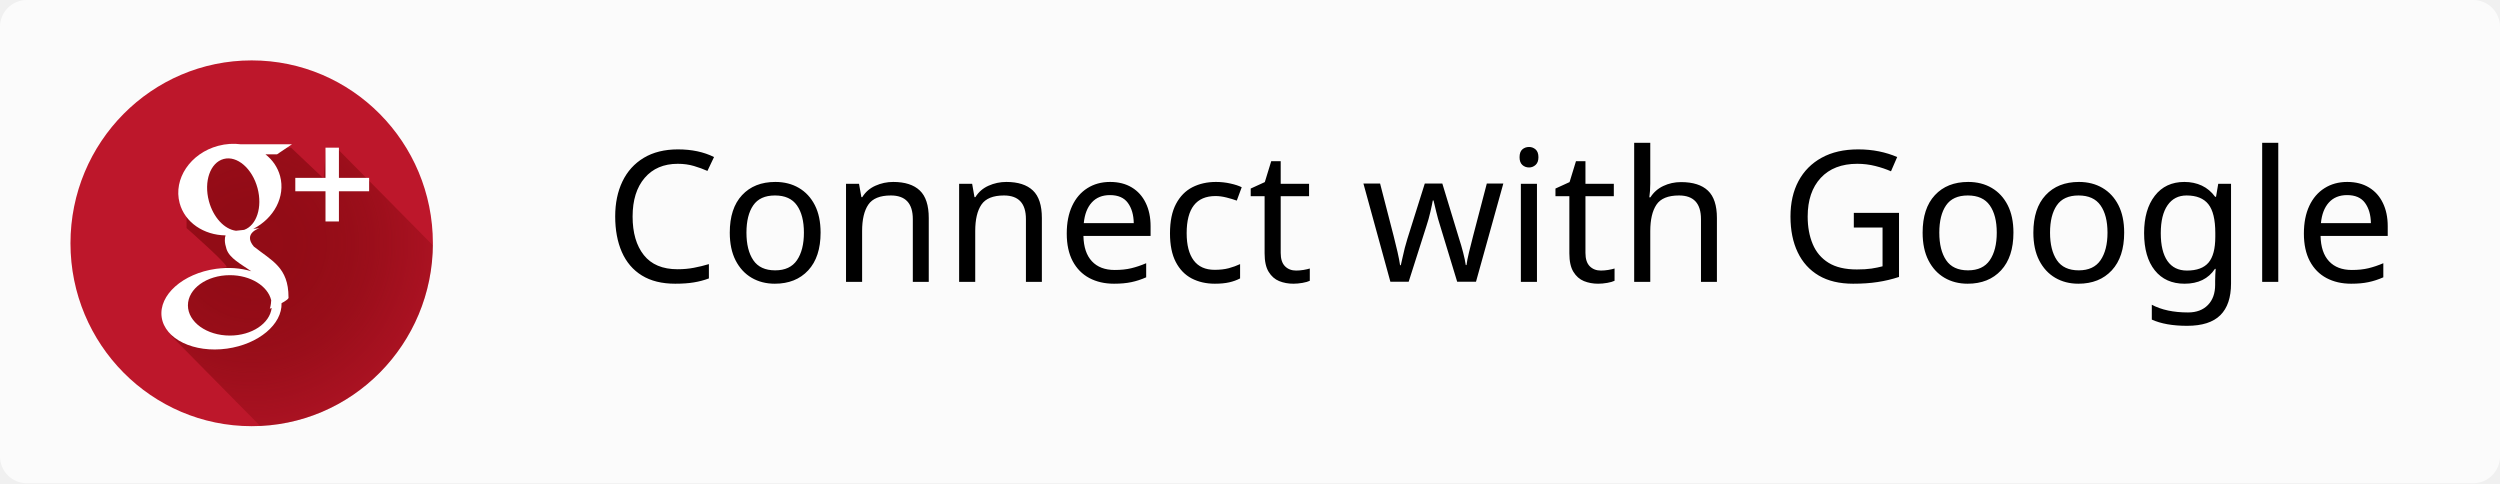
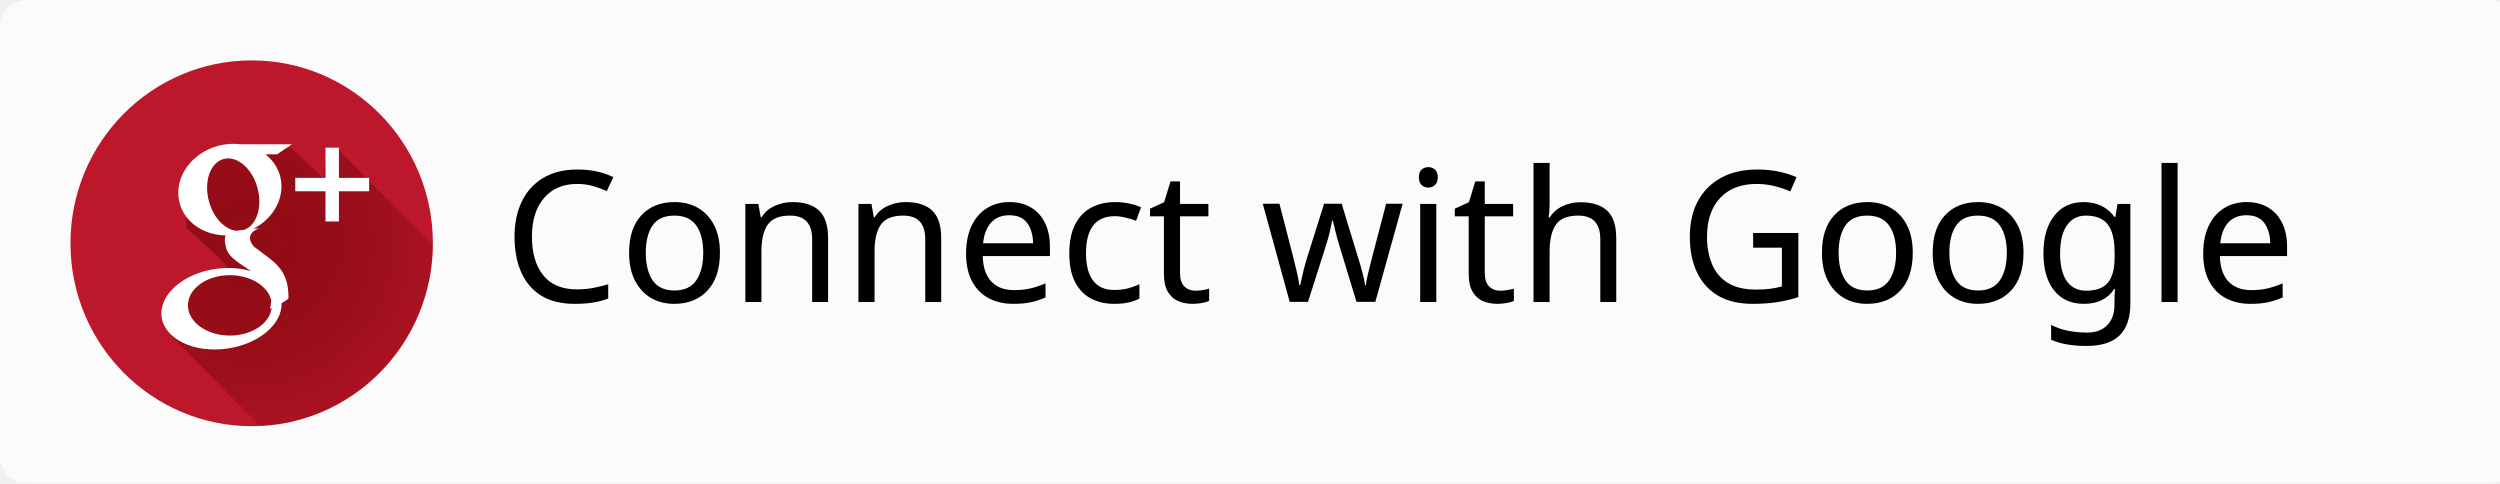
<svg xmlns="http://www.w3.org/2000/svg" xmlns:xlink="http://www.w3.org/1999/xlink" width="745px" height="144px" viewBox="0 0 745 144" version="1.1">
  <description>Created with Sketch.</description>
  <defs>
    <filter x="-50%" y="-50%" width="200%" height="200%" filterUnits="objectBoundingBox" id="filter-1">
      <feGaussianBlur stdDeviation="0" in="SourceGraphic" result="blur" />
    </filter>
    <path d="M107.997,55.113 L79.235,26 L76.126,26.596 L75.438,35.194 L65.734,26 L44.918,27.475 L36.593,31.768 L34.595,40.173 L34.595,49.967 C34.595,49.967 47.931,61.662 46.425,61.662 C44.918,61.662 38.189,63.739 38.189,63.739 L31.684,68.447 L30,78.327 L30,82.062 L56.531,108.941 C84.979,107.616 107.681,84.076 107.997,55.113 Z" id="path-2" />
    <filter x="-50%" y="-50%" width="200%" height="200%" filterUnits="objectBoundingBox" id="filter-4">
      <feGaussianBlur stdDeviation="21.09 -21.09" in="SourceGraphic" result="blur" />
    </filter>
  </defs>
  <g id="Welcome" stroke="none" stroke-width="1" fill="none" fill-rule="evenodd">
    <g id="Login" transform="translate(-426, -527)">
      <g transform="translate(426, 527)">
        <g>
-           <rect id="Rectangle-32" fill-opacity="0.743" fill="#FFFFFF" filter="url(#filter-1)" x="0" y="0" width="745" height="144" rx="8" />
+           <rect id="Rectangle-32" fill-opacity="0.743" fill="#FFFFFF" filter="url(#filter-1)" x="0" y="0" width="750" height="144" rx="8" />
          <text id="Connect-with-Google" font-family="Avenir Next" font-size="54.545" font-weight="420" fill="#000000">
-             <tspan x="180" y="84">Connect with Google</tspan>
+             <tspan x="150" y="90">Connect with Google</tspan>
          </text>
        </g>
        <g id="google＋" transform="translate(21, 18)">
          <ellipse id="Oval-3" fill="#BD172B" cx="54" cy="54.5" rx="54" ry="54.5" />
          <mask id="mask-3" fill="white">
            <use xlink:href="#path-2" />
          </mask>
          <use id="Path-11" xlink:href="#path-2" />
          <ellipse id="shadow-3" opacity="0.507" fill="#650000" filter="url(#filter-4)" mask="url(#mask-3)" cx="54" cy="54.5" rx="54" ry="54.5" />
          <path d="M76,39 L67,39 L67,35 L76,35 L76,26 L80,26 L80,35 L89,35 L89,39 L80,39 L80,48 L76,48 L76,39 Z M54.479,50.203 C60.641,47.052 64.113,40.614 62.472,34.488 C61.765,31.851 60.209,29.638 58.114,28 L58.114,28 L61.541,28 L66,25 L50.792,25 C48.622,24.711 46.314,24.842 44.006,25.46 C35.737,27.676 30.598,35.31 32.528,42.512 C34.083,48.315 39.753,52.067 46.223,52.145 C45.927,52.916 45.842,54.174 46.497,56.207 C47.375,58.927 50.701,60.626 53.894,62.84 C50.802,61.884 47.15,61.58 43.33,62.117 C33.486,63.5 26.253,69.942 27.175,76.505 C28.098,83.068 36.826,87.267 46.67,85.883 C56.086,84.56 63.113,78.609 62.899,72.351 C64.136,71.682 65.179,70.974 64.974,70.57 C64.974,61.675 60.023,59.733 54.642,55.47 C51.276,51.477 56.353,50 56.353,50 L54.479,50.203 L54.479,50.203 Z M51.753,50.498 C55.48,49.165 57.263,43.725 55.744,38.059 C54.172,32.191 49.654,28.303 45.653,29.375 C41.652,30.447 39.683,36.073 41.256,41.941 C42.566,46.832 45.923,50.347 49.321,50.762 L51.753,50.498 L51.753,50.498 Z M59.955,73.765 C59.416,78.378 54.045,82 47.5,82 C40.596,82 35,77.971 35,73 C35,68.029 40.596,64 47.5,64 C53.678,64 58.809,67.227 59.819,71.467 C59.777,72.942 59.409,74 59.409,74 C59.409,74 59.618,73.913 59.955,73.765 L59.955,73.765 Z" id="Oval-16" fill="#FFFFFF" />
        </g>
      </g>
    </g>
  </g>
</svg>
